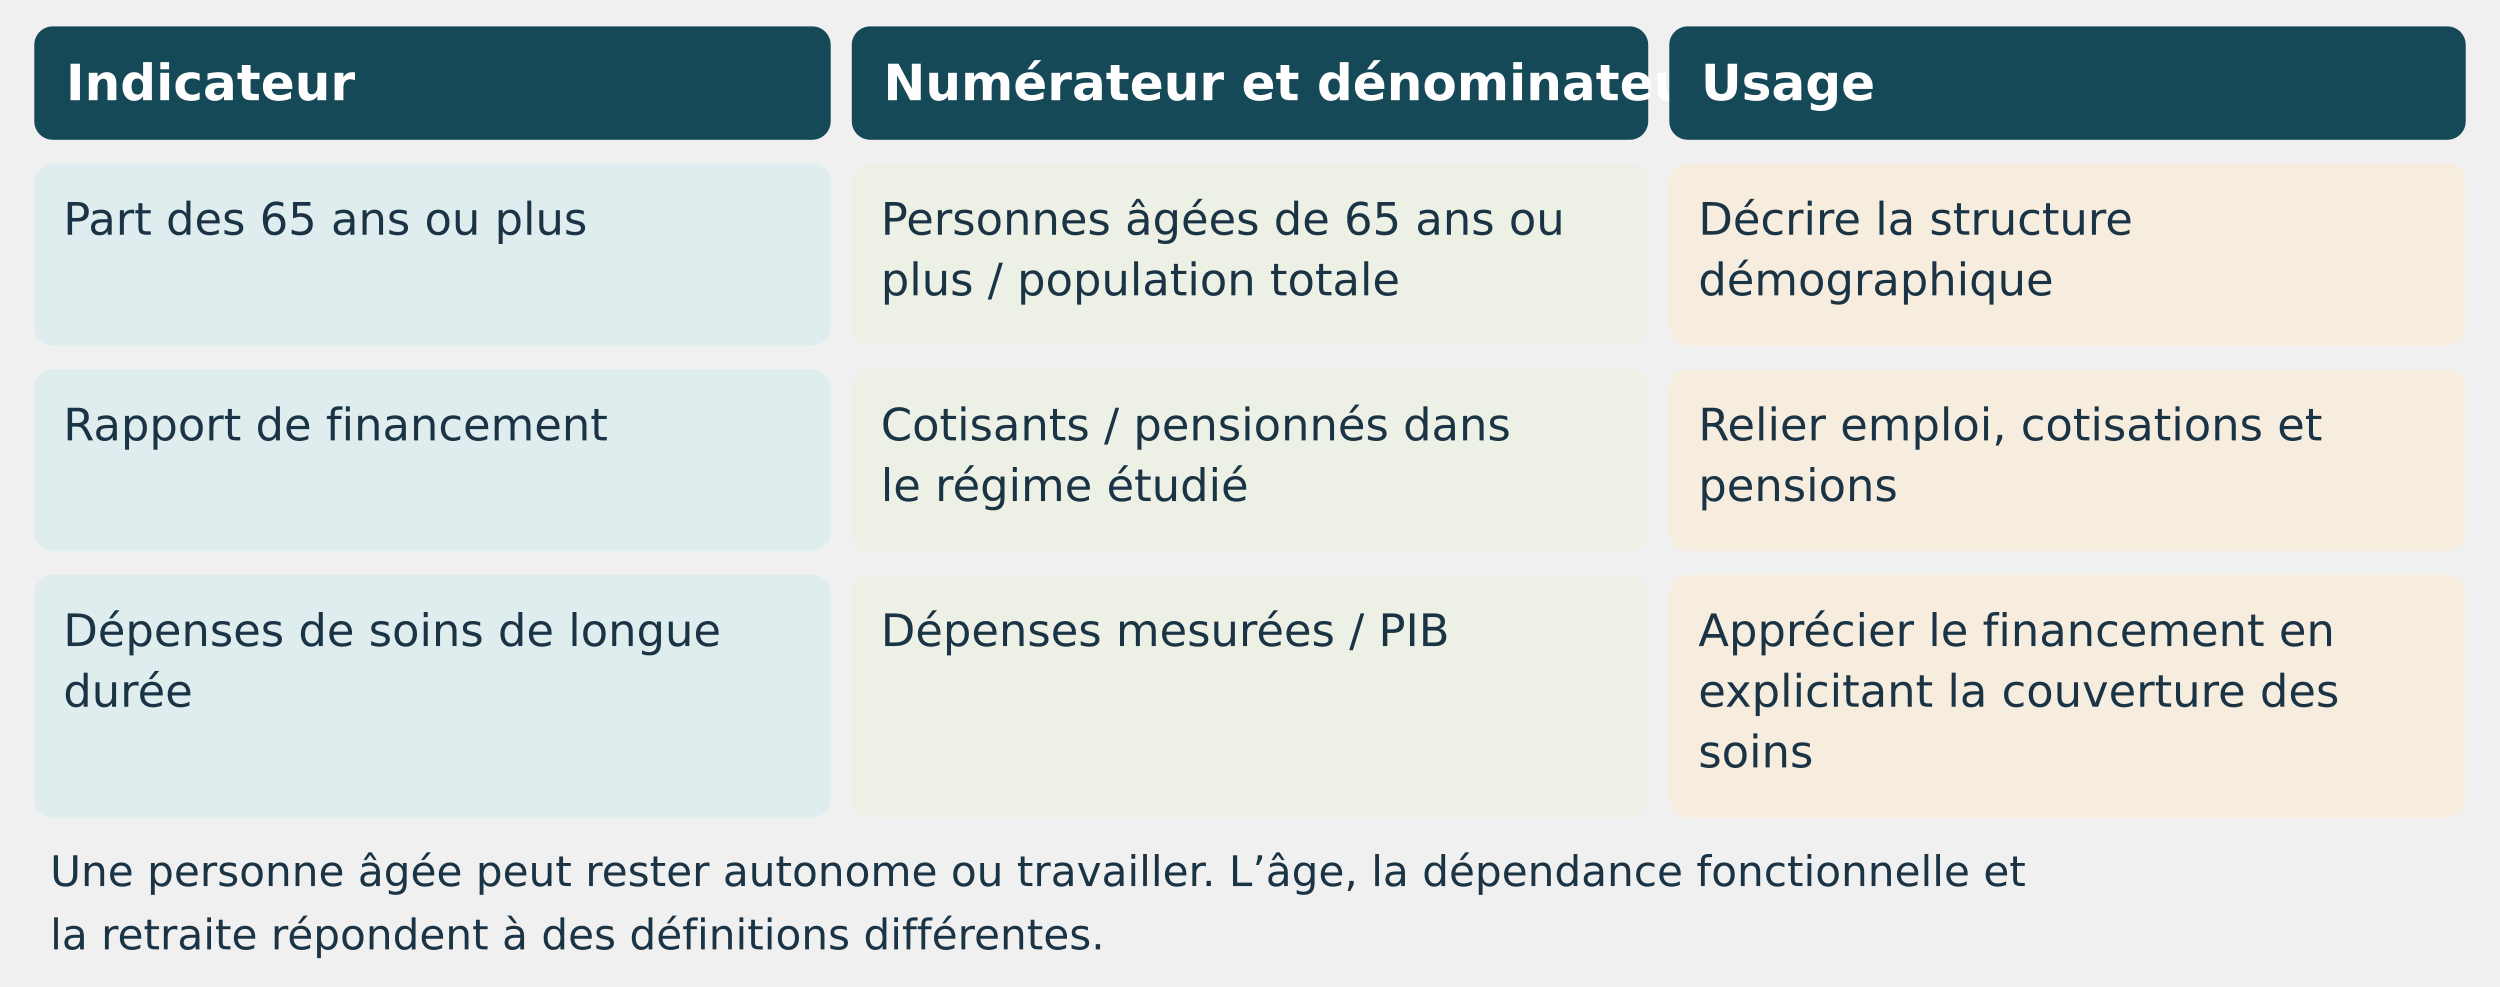
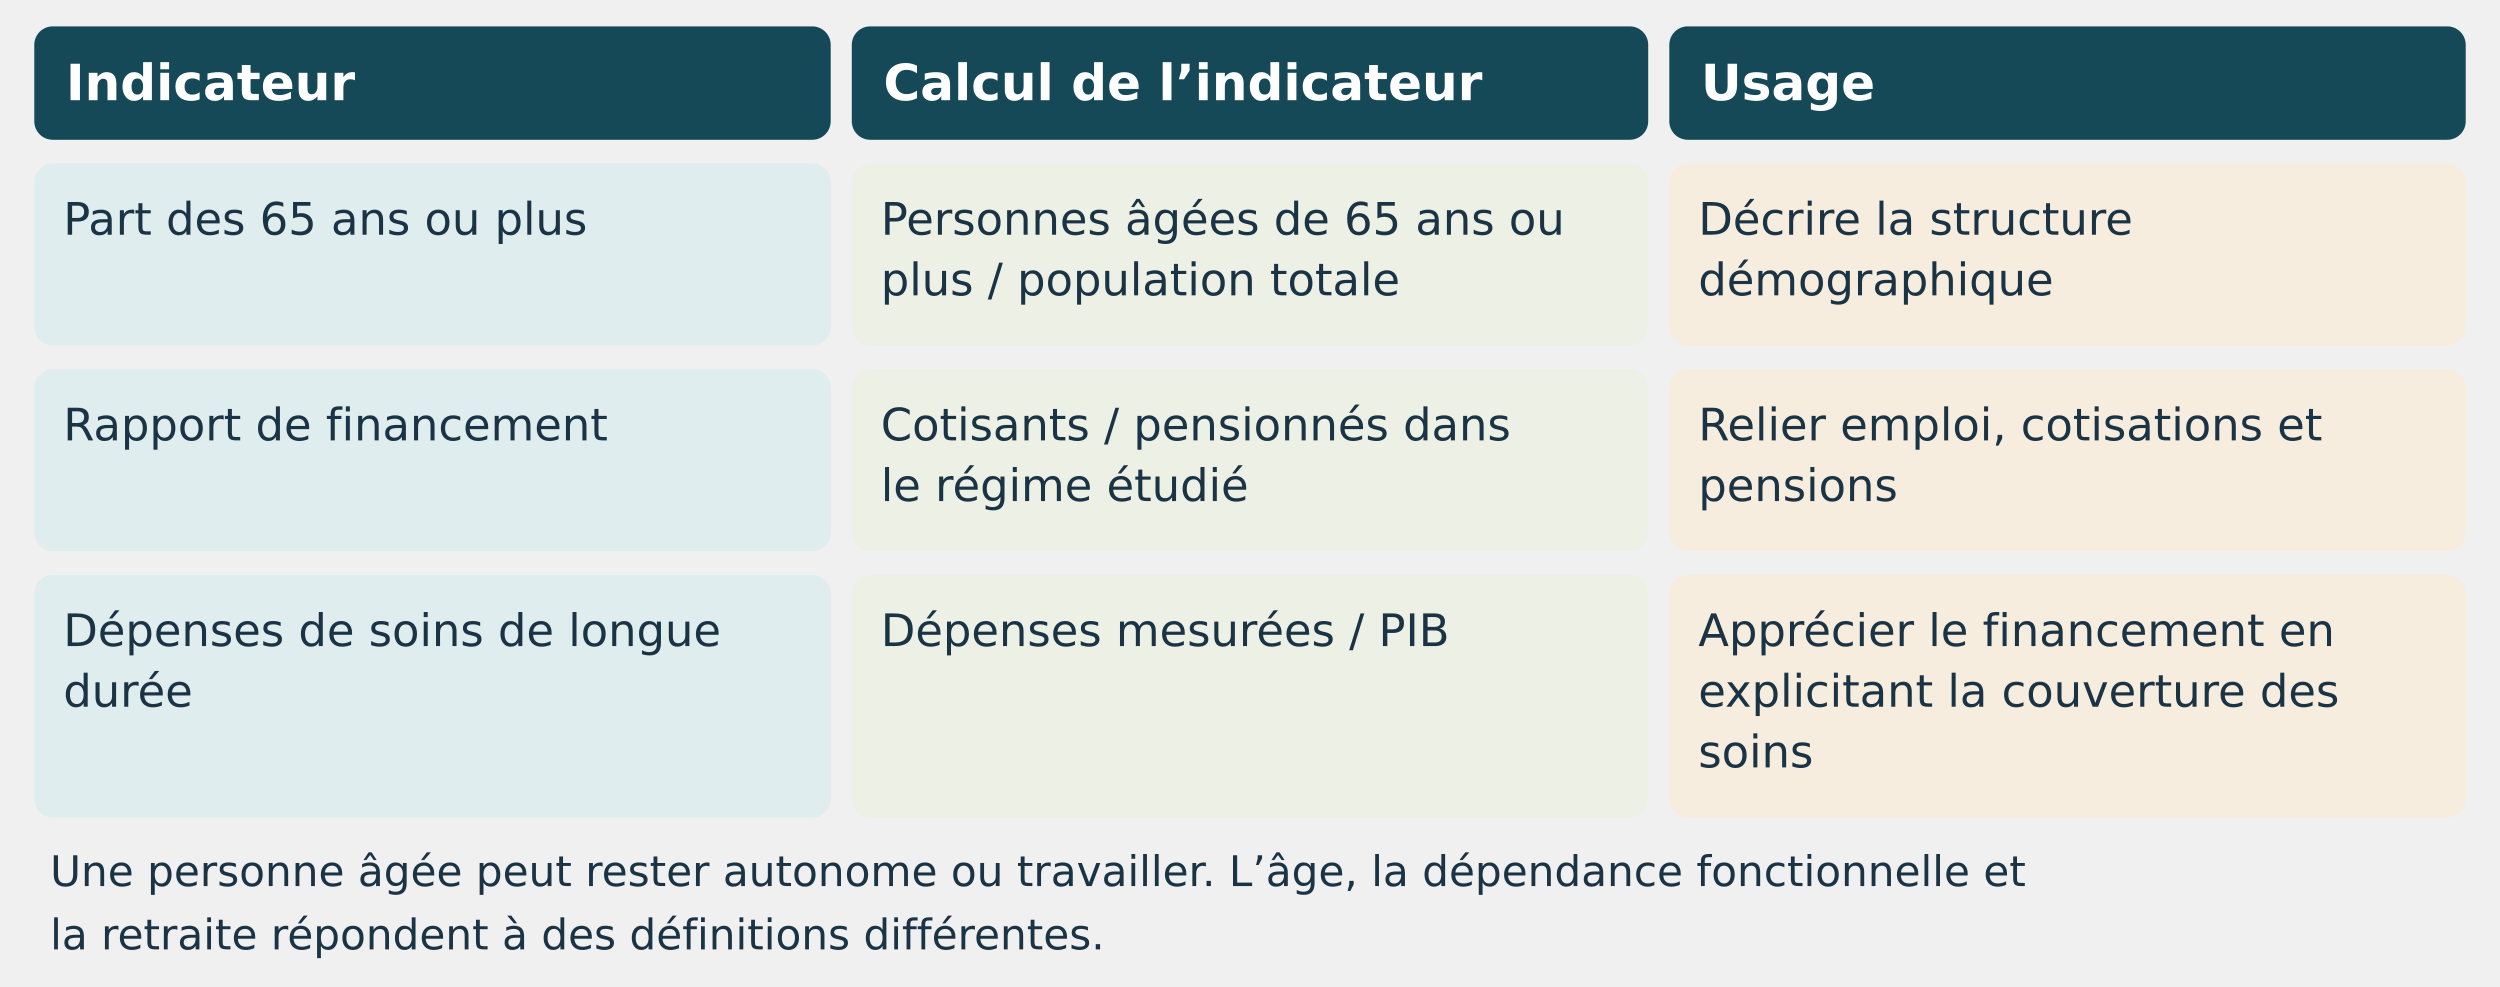
<svg xmlns="http://www.w3.org/2000/svg" width="948" height="374" viewBox="0 0 948 374" role="img">
  <rect x="13" y="10" width="302" height="43" rx="7" fill="#164958" />
  <text x="25" y="38" font-family="DejaVu Sans,sans-serif" font-size="19" font-weight="bold" fill="white">Indicateur</text>
  <rect x="323" y="10" width="302" height="43" rx="7" fill="#164958" />
-   <text x="335" y="38" font-family="DejaVu Sans,sans-serif" font-size="19" font-weight="bold" fill="white">Numérateur et dénominateur</text>
+   <text x="335" y="38" font-family="DejaVu Sans,sans-serif" font-size="19" font-weight="bold" fill="white">Calcul de l’indicateur</text>
  <rect x="633" y="10" width="302" height="43" rx="7" fill="#164958" />
  <text x="645" y="38" font-family="DejaVu Sans,sans-serif" font-size="19" font-weight="bold" fill="white">Usage</text>
  <rect x="13" y="62" width="302" height="69" rx="7" fill="#e0edef" />
  <text x="24" y="89" font-family="DejaVu Sans,sans-serif" font-size="17" font-weight="normal" fill="#1b3445">Part des 65 ans ou plus</text>
  <rect x="323" y="62" width="302" height="69" rx="7" fill="#edf1e5" />
  <text x="334" y="89" font-family="DejaVu Sans,sans-serif" font-size="17" font-weight="normal" fill="#1b3445">Personnes âgées de 65 ans ou</text>
  <text x="334" y="112" font-family="DejaVu Sans,sans-serif" font-size="17" font-weight="normal" fill="#1b3445">plus / population totale</text>
  <rect x="633" y="62" width="302" height="69" rx="7" fill="#f7eddf" />
  <text x="644" y="89" font-family="DejaVu Sans,sans-serif" font-size="17" font-weight="normal" fill="#1b3445">Décrire la structure</text>
  <text x="644" y="112" font-family="DejaVu Sans,sans-serif" font-size="17" font-weight="normal" fill="#1b3445">démographique</text>
  <rect x="13" y="140" width="302" height="69" rx="7" fill="#e0edef" />
  <text x="24" y="167" font-family="DejaVu Sans,sans-serif" font-size="17" font-weight="normal" fill="#1b3445">Rapport de financement</text>
  <rect x="323" y="140" width="302" height="69" rx="7" fill="#edf1e5" />
  <text x="334" y="167" font-family="DejaVu Sans,sans-serif" font-size="17" font-weight="normal" fill="#1b3445">Cotisants / pensionnés dans</text>
  <text x="334" y="190" font-family="DejaVu Sans,sans-serif" font-size="17" font-weight="normal" fill="#1b3445">le régime étudié</text>
  <rect x="633" y="140" width="302" height="69" rx="7" fill="#f7eddf" />
  <text x="644" y="167" font-family="DejaVu Sans,sans-serif" font-size="17" font-weight="normal" fill="#1b3445">Relier emploi, cotisations et</text>
  <text x="644" y="190" font-family="DejaVu Sans,sans-serif" font-size="17" font-weight="normal" fill="#1b3445">pensions</text>
  <rect x="13" y="218" width="302" height="92" rx="7" fill="#e0edef" />
  <text x="24" y="245" font-family="DejaVu Sans,sans-serif" font-size="17" font-weight="normal" fill="#1b3445">Dépenses de soins de longue</text>
  <text x="24" y="268" font-family="DejaVu Sans,sans-serif" font-size="17" font-weight="normal" fill="#1b3445">durée</text>
  <rect x="323" y="218" width="302" height="92" rx="7" fill="#edf1e5" />
  <text x="334" y="245" font-family="DejaVu Sans,sans-serif" font-size="17" font-weight="normal" fill="#1b3445">Dépenses mesurées / PIB</text>
  <rect x="633" y="218" width="302" height="92" rx="7" fill="#f7eddf" />
  <text x="644" y="245" font-family="DejaVu Sans,sans-serif" font-size="17" font-weight="normal" fill="#1b3445">Apprécier le financement en</text>
  <text x="644" y="268" font-family="DejaVu Sans,sans-serif" font-size="17" font-weight="normal" fill="#1b3445">explicitant la couverture des</text>
  <text x="644" y="291" font-family="DejaVu Sans,sans-serif" font-size="17" font-weight="normal" fill="#1b3445">soins</text>
  <text x="19" y="336" font-family="DejaVu Sans,sans-serif" font-size="16" font-weight="normal" fill="#1b3445">Une personne âgée peut rester autonome ou travailler. L’âge, la dépendance fonctionnelle et</text>
  <text x="19" y="360" font-family="DejaVu Sans,sans-serif" font-size="16" font-weight="normal" fill="#1b3445">la retraite répondent à des définitions différentes.</text>
</svg>
